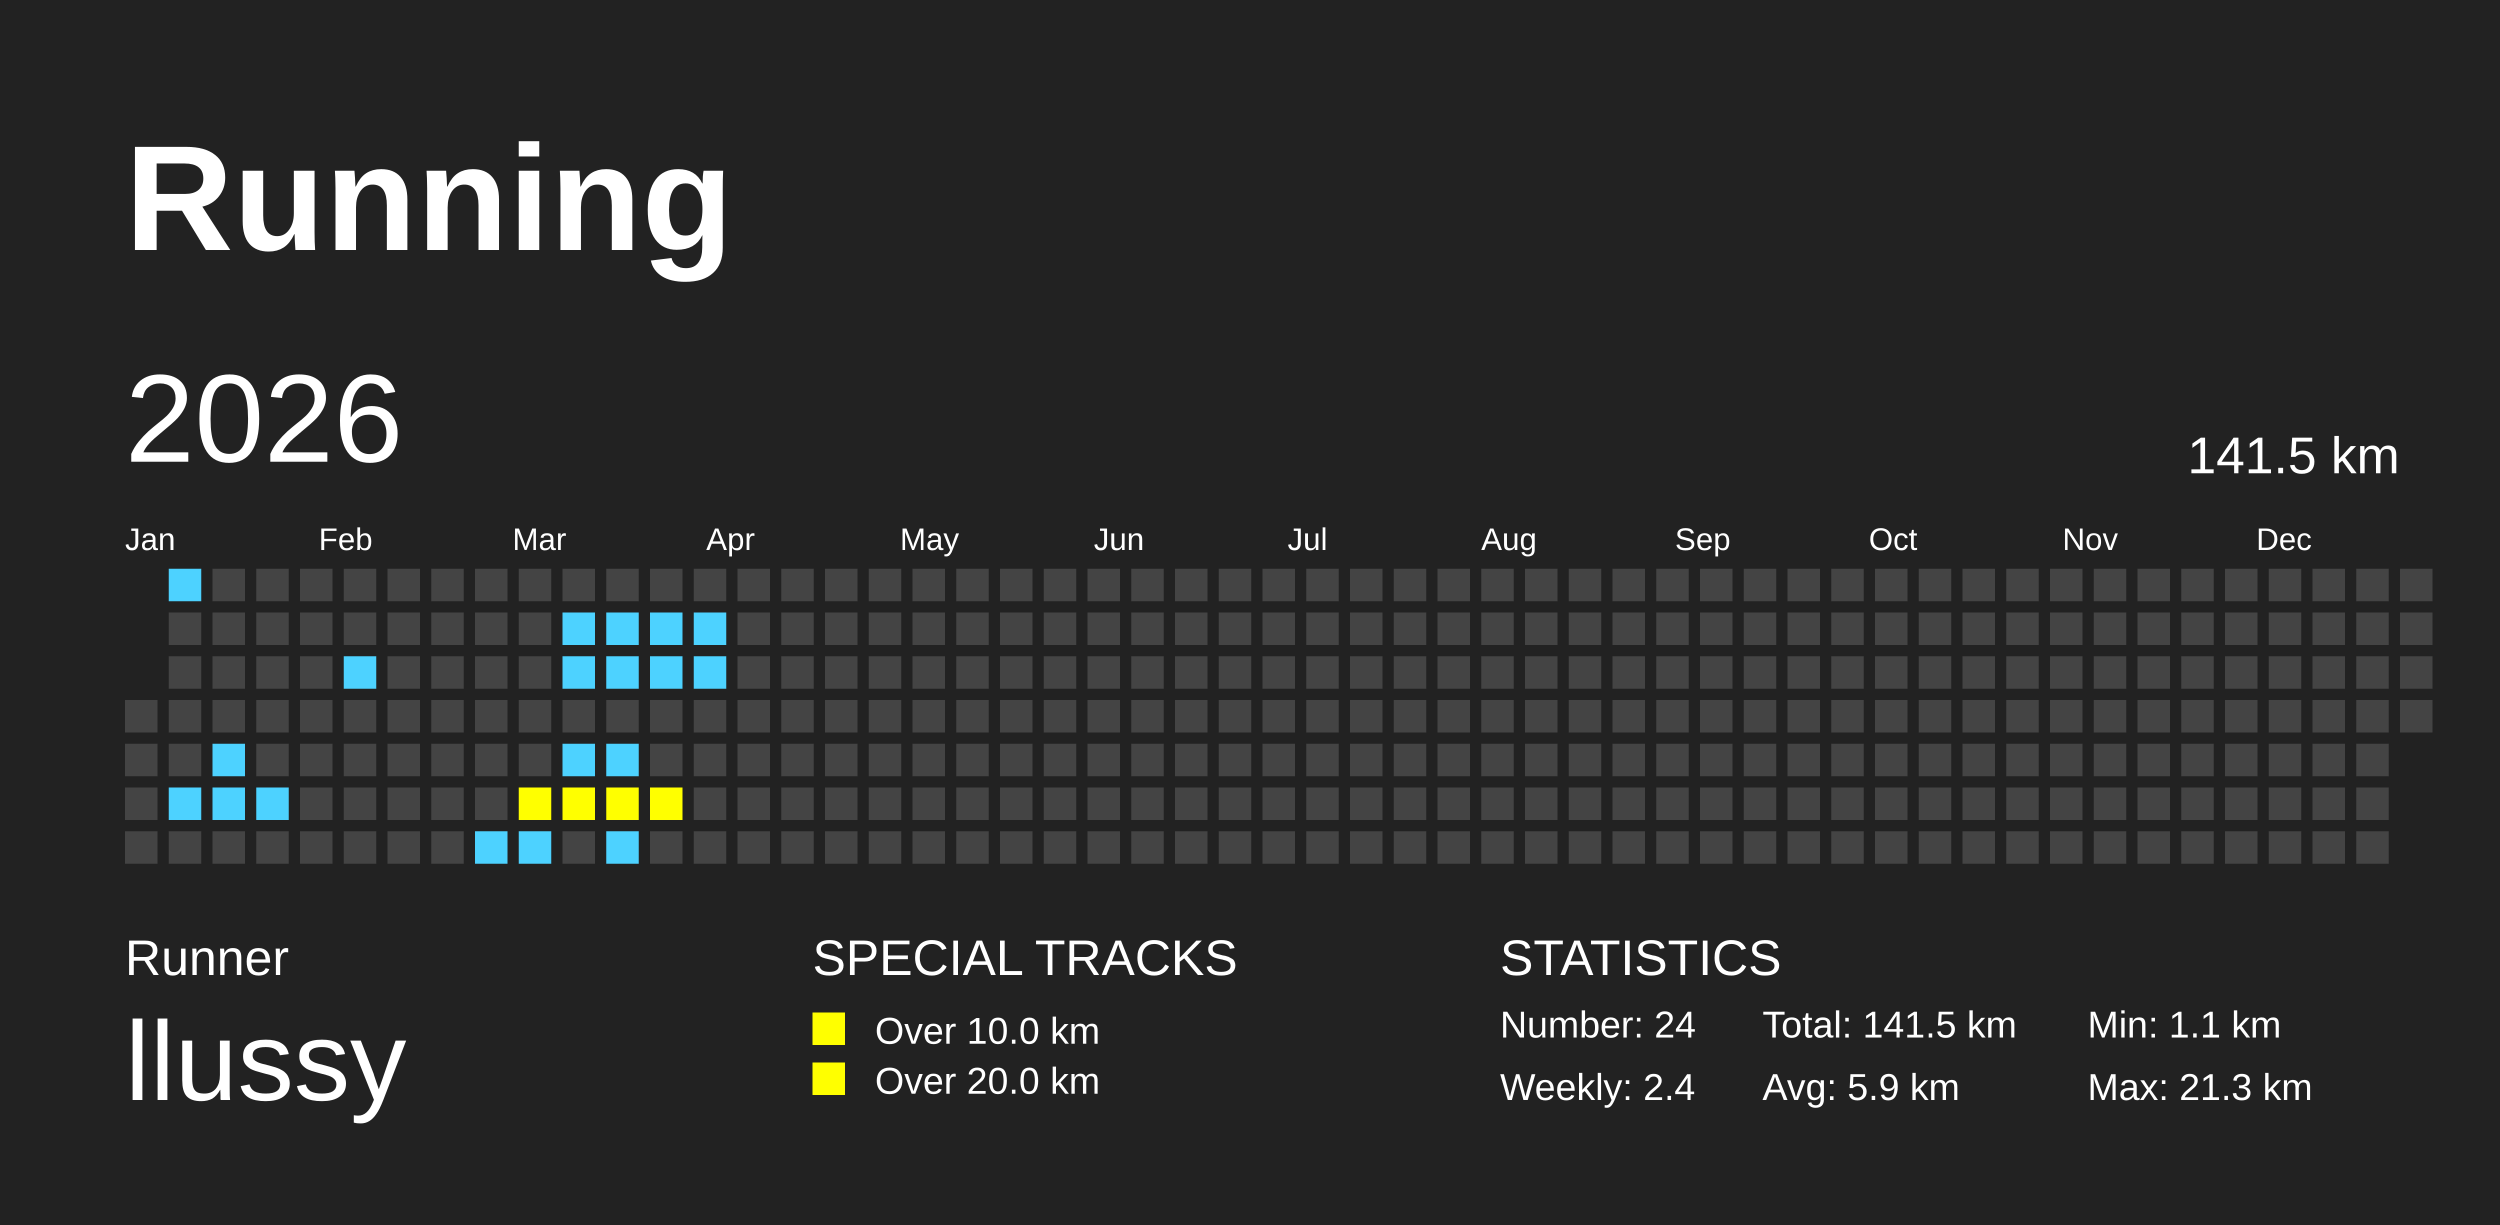
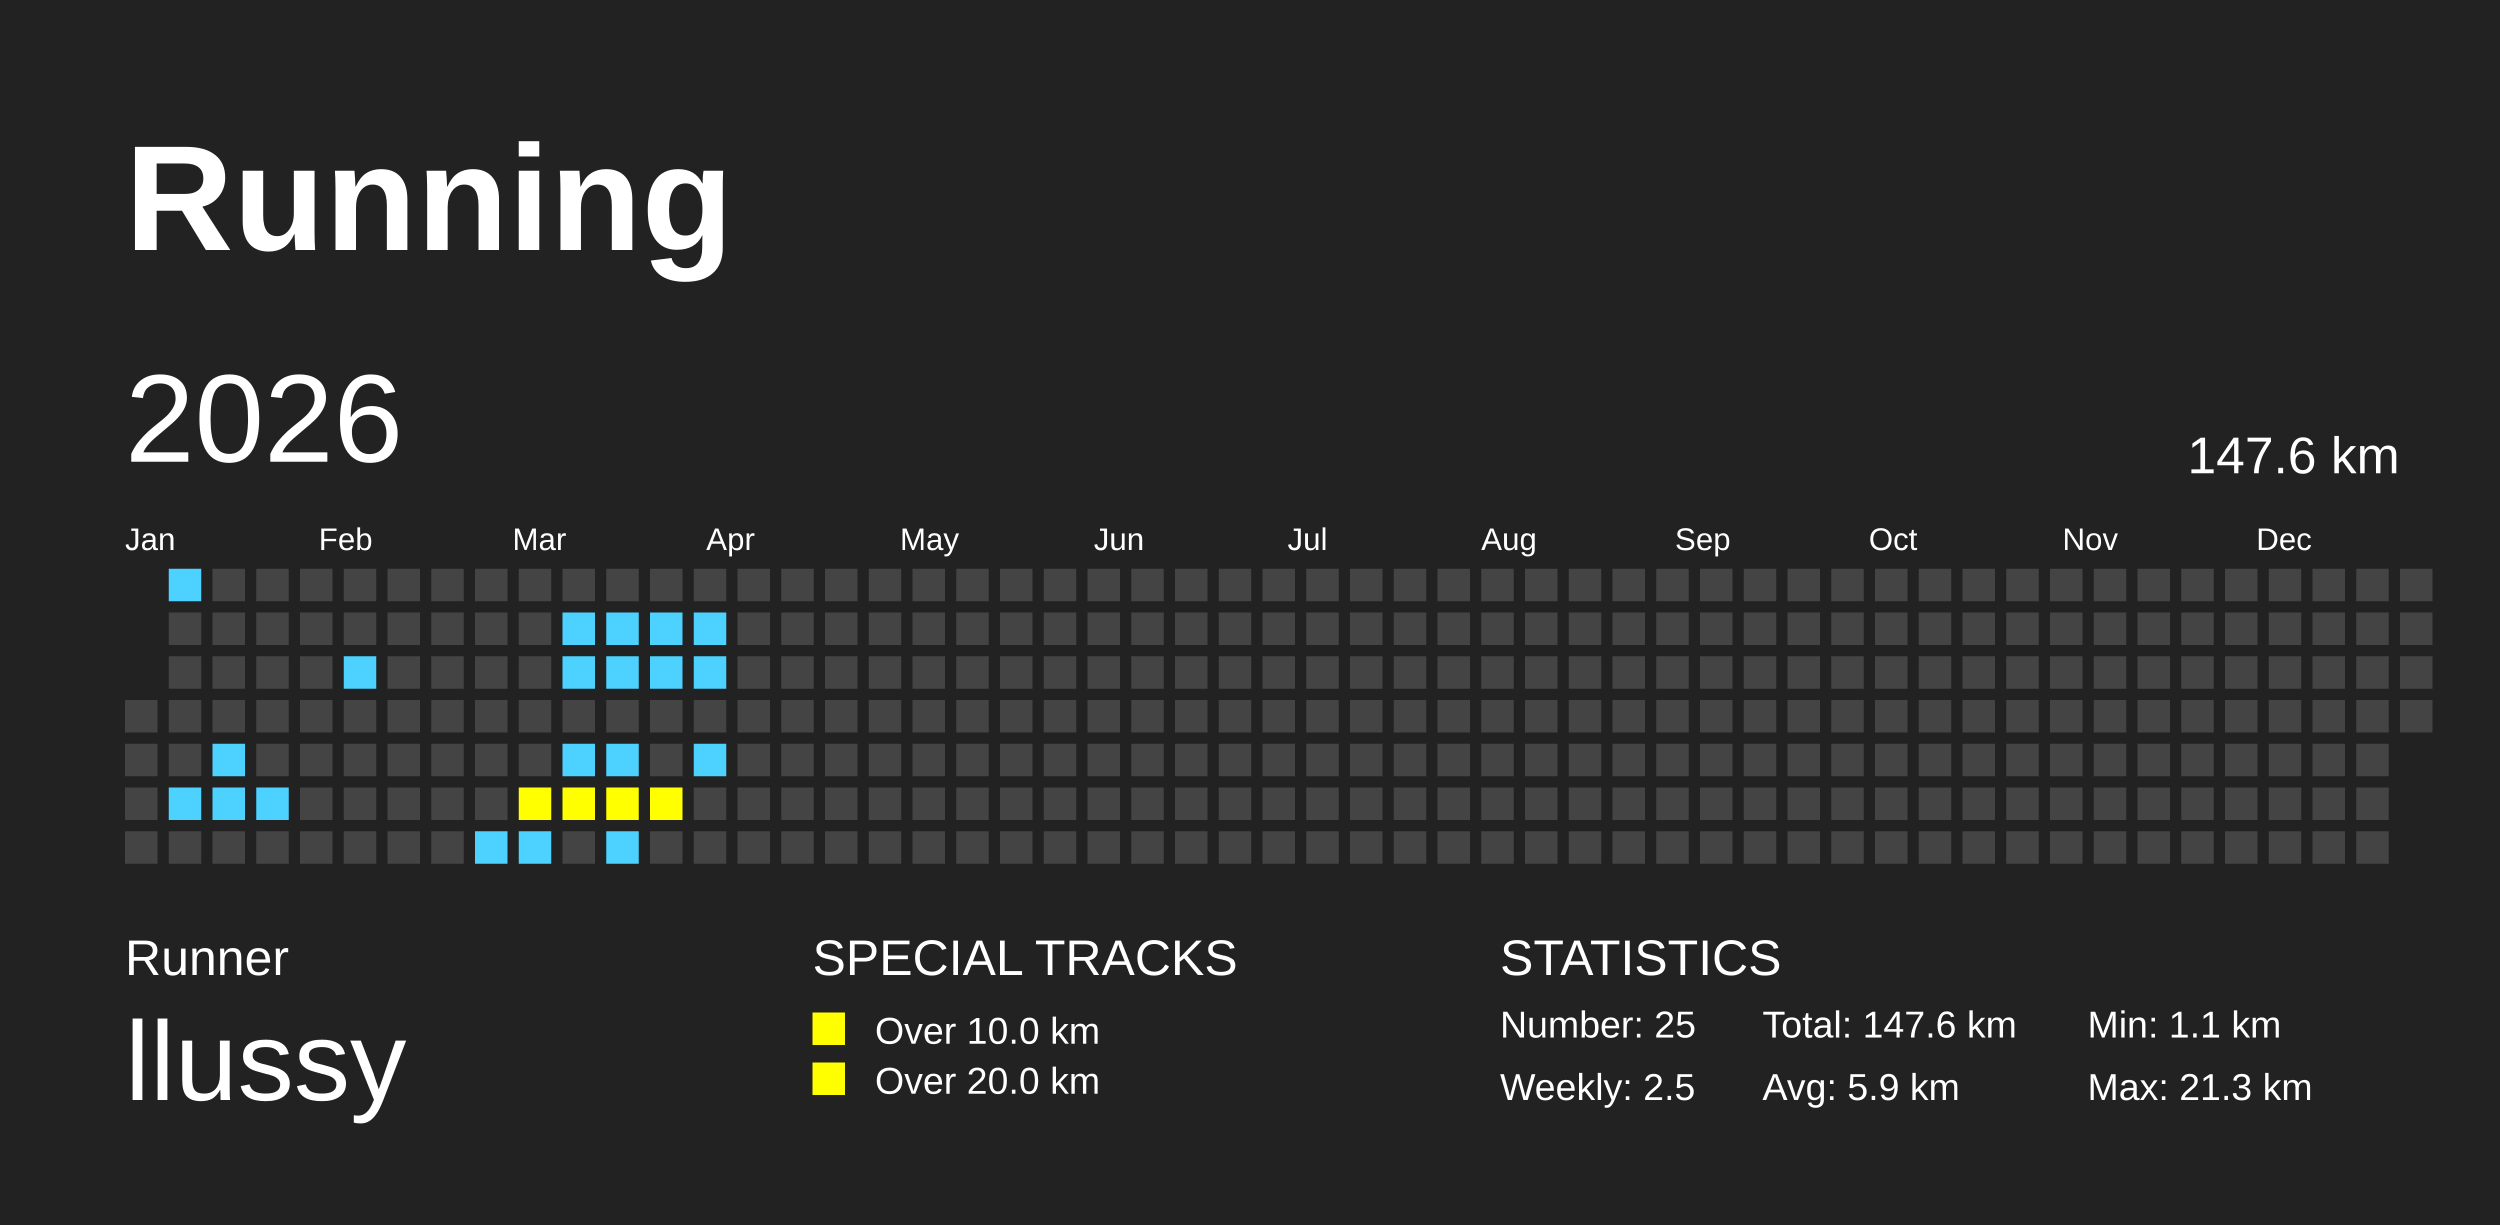
<svg xmlns="http://www.w3.org/2000/svg" baseProfile="full" height="98mm" version="1.1" viewBox="0,0,200,98" width="200mm">
  <defs />
  <rect fill="#222222" height="98" width="200" x="0" y="0" />
  <text fill="#FFFFFF" style="font-size:12px; font-family:Arial; font-weight:bold;" x="10" y="20">Running</text>
  <text fill="#FFFFFF" style="font-size:4px; font-family:Arial" x="10" y="78">Runner</text>
  <text fill="#FFFFFF" style="font-size:9px; font-family:Arial" x="10" y="88">llussy</text>
  <text fill="#FFFFFF" style="font-size:4px; font-family:Arial" x="65" y="78">SPECIAL TRACKS</text>
  <rect fill="#FFFF00" height="2.6" width="2.6" x="65" y="81" />
  <text fill="#FFFFFF" style="font-size:3px; font-family:Arial" x="70" y="83.5">Over 10.0 km</text>
  <rect fill="#FFFF00" height="2.6" width="2.6" x="65" y="85" />
  <text fill="#FFFFFF" style="font-size:3px; font-family:Arial" x="70" y="87.5">Over 20.0 km</text>
  <text fill="#FFFFFF" style="font-size:4px; font-family:Arial" x="120" y="78">STATISTICS</text>
-   <text fill="#FFFFFF" style="font-size:3px; font-family:Arial" x="120" y="83">Number: 24</text>
-   <text fill="#FFFFFF" style="font-size:3px; font-family:Arial" x="120" y="88">Weekly: 2.4</text>
-   <text fill="#FFFFFF" style="font-size:3px; font-family:Arial" x="141" y="83">Total: 141.5 km</text>
+   <text fill="#FFFFFF" style="font-size:3px; font-family:Arial" x="120" y="83">Number: 25</text>
+   <text fill="#FFFFFF" style="font-size:3px; font-family:Arial" x="120" y="88">Weekly: 2.5</text>
+   <text fill="#FFFFFF" style="font-size:3px; font-family:Arial" x="141" y="83">Total: 147.6 km</text>
  <text fill="#FFFFFF" style="font-size:3px; font-family:Arial" x="141" y="88">Avg: 5.9 km</text>
  <text fill="#FFFFFF" style="font-size:3px; font-family:Arial" x="167" y="83">Min: 1.1 km</text>
  <text fill="#FFFFFF" style="font-size:3px; font-family:Arial" x="167" y="88">Max: 21.3 km</text>
  <text dominant-baseline="hanging" fill="#FFFFFF" style="font-size:10.0px; font-family:Arial;" x="10" y="30">2026</text>
-   <text dominant-baseline="hanging" fill="#FFFFFF" style="font-size:4.125px; font-family:Arial;" x="175" y="35">141.5 km</text>
+   <text dominant-baseline="hanging" fill="#FFFFFF" style="font-size:4.125px; font-family:Arial;" x="175" y="35">147.6 km</text>
  <text fill="#FFFFFF" style="font-size:2.5px; font-family:Arial" x="10.0" y="44">Jan</text>
  <text fill="#FFFFFF" style="font-size:2.5px; font-family:Arial" x="25.5" y="44">Feb</text>
  <text fill="#FFFFFF" style="font-size:2.5px; font-family:Arial" x="41.0" y="44">Mar</text>
  <text fill="#FFFFFF" style="font-size:2.5px; font-family:Arial" x="56.5" y="44">Apr</text>
  <text fill="#FFFFFF" style="font-size:2.5px; font-family:Arial" x="72.0" y="44">May</text>
  <text fill="#FFFFFF" style="font-size:2.5px; font-family:Arial" x="87.5" y="44">Jun</text>
  <text fill="#FFFFFF" style="font-size:2.5px; font-family:Arial" x="103.0" y="44">Jul</text>
  <text fill="#FFFFFF" style="font-size:2.5px; font-family:Arial" x="118.5" y="44">Aug</text>
  <text fill="#FFFFFF" style="font-size:2.5px; font-family:Arial" x="134.0" y="44">Sep</text>
  <text fill="#FFFFFF" style="font-size:2.5px; font-family:Arial" x="149.5" y="44">Oct</text>
  <text fill="#FFFFFF" style="font-size:2.5px; font-family:Arial" x="165.0" y="44">Nov</text>
  <text fill="#FFFFFF" style="font-size:2.5px; font-family:Arial" x="180.5" y="44">Dec</text>
  <rect fill="#444444" height="2.6" width="2.6" x="10.0" y="56.0" />
  <rect fill="#444444" height="2.6" width="2.6" x="10.0" y="59.5" />
  <rect fill="#444444" height="2.6" width="2.6" x="10.0" y="63.0" />
  <rect fill="#444444" height="2.6" width="2.6" x="10.0" y="66.5" />
  <rect fill="#4dd2ff" height="2.6" width="2.6" x="13.5" y="45.5" />
  <rect fill="#444444" height="2.6" width="2.6" x="13.5" y="49.0" />
  <rect fill="#444444" height="2.6" width="2.6" x="13.5" y="52.5" />
  <rect fill="#444444" height="2.6" width="2.6" x="13.5" y="56.0" />
  <rect fill="#444444" height="2.6" width="2.6" x="13.5" y="59.5" />
  <rect fill="#4dd2ff" height="2.6" width="2.6" x="13.5" y="63.0" />
  <rect fill="#444444" height="2.6" width="2.6" x="13.5" y="66.5" />
  <rect fill="#444444" height="2.6" width="2.6" x="17.0" y="45.5" />
  <rect fill="#444444" height="2.6" width="2.6" x="17.0" y="49.0" />
  <rect fill="#444444" height="2.6" width="2.6" x="17.0" y="52.5" />
  <rect fill="#444444" height="2.6" width="2.6" x="17.0" y="56.0" />
  <rect fill="#4dd2ff" height="2.6" width="2.6" x="17.0" y="59.5" />
  <rect fill="#4dd2ff" height="2.6" width="2.6" x="17.0" y="63.0" />
  <rect fill="#444444" height="2.6" width="2.6" x="17.0" y="66.5" />
  <rect fill="#444444" height="2.6" width="2.6" x="20.5" y="45.5" />
  <rect fill="#444444" height="2.6" width="2.6" x="20.5" y="49.0" />
  <rect fill="#444444" height="2.6" width="2.6" x="20.5" y="52.5" />
  <rect fill="#444444" height="2.6" width="2.6" x="20.5" y="56.0" />
  <rect fill="#444444" height="2.6" width="2.6" x="20.5" y="59.5" />
  <rect fill="#4dd2ff" height="2.6" width="2.6" x="20.5" y="63.0" />
  <rect fill="#444444" height="2.6" width="2.6" x="20.5" y="66.5" />
  <rect fill="#444444" height="2.6" width="2.6" x="24.0" y="45.5" />
  <rect fill="#444444" height="2.6" width="2.6" x="24.0" y="49.0" />
  <rect fill="#444444" height="2.6" width="2.6" x="24.0" y="52.5" />
  <rect fill="#444444" height="2.6" width="2.6" x="24.0" y="56.0" />
  <rect fill="#444444" height="2.6" width="2.6" x="24.0" y="59.5" />
  <rect fill="#444444" height="2.6" width="2.6" x="24.0" y="63.0" />
  <rect fill="#444444" height="2.6" width="2.6" x="24.0" y="66.5" />
  <rect fill="#444444" height="2.6" width="2.6" x="27.5" y="45.5" />
  <rect fill="#444444" height="2.6" width="2.6" x="27.5" y="49.0" />
  <rect fill="#4dd2ff" height="2.6" width="2.6" x="27.5" y="52.5" />
  <rect fill="#444444" height="2.6" width="2.6" x="27.5" y="56.0" />
  <rect fill="#444444" height="2.6" width="2.6" x="27.5" y="59.5" />
  <rect fill="#444444" height="2.6" width="2.6" x="27.5" y="63.0" />
  <rect fill="#444444" height="2.6" width="2.6" x="27.5" y="66.5" />
  <rect fill="#444444" height="2.6" width="2.6" x="31.0" y="45.5" />
  <rect fill="#444444" height="2.6" width="2.6" x="31.0" y="49.0" />
  <rect fill="#444444" height="2.6" width="2.6" x="31.0" y="52.5" />
  <rect fill="#444444" height="2.6" width="2.6" x="31.0" y="56.0" />
  <rect fill="#444444" height="2.6" width="2.6" x="31.0" y="59.5" />
  <rect fill="#444444" height="2.6" width="2.6" x="31.0" y="63.0" />
  <rect fill="#444444" height="2.6" width="2.6" x="31.0" y="66.5" />
  <rect fill="#444444" height="2.6" width="2.6" x="34.5" y="45.5" />
  <rect fill="#444444" height="2.6" width="2.6" x="34.5" y="49.0" />
  <rect fill="#444444" height="2.6" width="2.6" x="34.5" y="52.5" />
  <rect fill="#444444" height="2.6" width="2.6" x="34.5" y="56.0" />
  <rect fill="#444444" height="2.6" width="2.6" x="34.5" y="59.5" />
  <rect fill="#444444" height="2.6" width="2.6" x="34.5" y="63.0" />
  <rect fill="#444444" height="2.6" width="2.6" x="34.5" y="66.5" />
  <rect fill="#444444" height="2.6" width="2.6" x="38.0" y="45.5" />
  <rect fill="#444444" height="2.6" width="2.6" x="38.0" y="49.0" />
  <rect fill="#444444" height="2.6" width="2.6" x="38.0" y="52.5" />
  <rect fill="#444444" height="2.6" width="2.6" x="38.0" y="56.0" />
  <rect fill="#444444" height="2.6" width="2.6" x="38.0" y="59.5" />
  <rect fill="#444444" height="2.6" width="2.6" x="38.0" y="63.0" />
  <rect fill="#4dd2ff" height="2.6" width="2.6" x="38.0" y="66.5" />
  <rect fill="#444444" height="2.6" width="2.6" x="41.5" y="45.5" />
  <rect fill="#444444" height="2.6" width="2.6" x="41.5" y="49.0" />
  <rect fill="#444444" height="2.6" width="2.6" x="41.5" y="52.5" />
  <rect fill="#444444" height="2.6" width="2.6" x="41.5" y="56.0" />
  <rect fill="#444444" height="2.6" width="2.6" x="41.5" y="59.5" />
  <rect fill="#ffff00" height="2.6" width="2.6" x="41.5" y="63.0" />
  <rect fill="#4dd2ff" height="2.6" width="2.6" x="41.5" y="66.5" />
  <rect fill="#444444" height="2.6" width="2.6" x="45.0" y="45.5" />
  <rect fill="#4dd2ff" height="2.6" width="2.6" x="45.0" y="49.0" />
  <rect fill="#4dd2ff" height="2.6" width="2.6" x="45.0" y="52.5" />
  <rect fill="#444444" height="2.6" width="2.6" x="45.0" y="56.0" />
  <rect fill="#4dd2ff" height="2.6" width="2.6" x="45.0" y="59.5" />
  <rect fill="#ffff00" height="2.6" width="2.6" x="45.0" y="63.0" />
  <rect fill="#444444" height="2.6" width="2.6" x="45.0" y="66.5" />
  <rect fill="#444444" height="2.6" width="2.6" x="48.5" y="45.5" />
  <rect fill="#4dd2ff" height="2.6" width="2.6" x="48.5" y="49.0" />
  <rect fill="#4dd2ff" height="2.6" width="2.6" x="48.5" y="52.5" />
  <rect fill="#444444" height="2.6" width="2.6" x="48.5" y="56.0" />
  <rect fill="#4dd2ff" height="2.6" width="2.6" x="48.5" y="59.5" />
  <rect fill="#ffff00" height="2.6" width="2.6" x="48.5" y="63.0" />
  <rect fill="#4dd2ff" height="2.6" width="2.6" x="48.5" y="66.5" />
  <rect fill="#444444" height="2.6" width="2.6" x="52.0" y="45.5" />
  <rect fill="#4dd2ff" height="2.6" width="2.6" x="52.0" y="49.0" />
  <rect fill="#4dd2ff" height="2.6" width="2.6" x="52.0" y="52.5" />
  <rect fill="#444444" height="2.6" width="2.6" x="52.0" y="56.0" />
  <rect fill="#444444" height="2.6" width="2.6" x="52.0" y="59.5" />
  <rect fill="#FFFF00" height="2.6" width="2.6" x="52.0" y="63.0" />
  <rect fill="#444444" height="2.6" width="2.6" x="52.0" y="66.5" />
  <rect fill="#444444" height="2.6" width="2.6" x="55.5" y="45.5" />
  <rect fill="#4dd2ff" height="2.6" width="2.6" x="55.5" y="49.0" />
  <rect fill="#4dd2ff" height="2.6" width="2.6" x="55.5" y="52.5" />
  <rect fill="#444444" height="2.6" width="2.6" x="55.5" y="56.0" />
-   <rect fill="#444444" height="2.6" width="2.6" x="55.5" y="59.5" />
+   <rect fill="#4dd2ff" height="2.6" width="2.6" x="55.5" y="59.5" />
  <rect fill="#444444" height="2.6" width="2.6" x="55.5" y="63.0" />
  <rect fill="#444444" height="2.6" width="2.6" x="55.5" y="66.5" />
  <rect fill="#444444" height="2.6" width="2.6" x="59.0" y="45.5" />
  <rect fill="#444444" height="2.6" width="2.6" x="59.0" y="49.0" />
  <rect fill="#444444" height="2.6" width="2.6" x="59.0" y="52.5" />
  <rect fill="#444444" height="2.6" width="2.6" x="59.0" y="56.0" />
  <rect fill="#444444" height="2.6" width="2.6" x="59.0" y="59.5" />
  <rect fill="#444444" height="2.6" width="2.6" x="59.0" y="63.0" />
  <rect fill="#444444" height="2.6" width="2.6" x="59.0" y="66.5" />
  <rect fill="#444444" height="2.6" width="2.6" x="62.5" y="45.5" />
  <rect fill="#444444" height="2.6" width="2.6" x="62.5" y="49.0" />
  <rect fill="#444444" height="2.6" width="2.6" x="62.5" y="52.5" />
  <rect fill="#444444" height="2.6" width="2.6" x="62.5" y="56.0" />
  <rect fill="#444444" height="2.6" width="2.6" x="62.5" y="59.5" />
  <rect fill="#444444" height="2.6" width="2.6" x="62.5" y="63.0" />
  <rect fill="#444444" height="2.6" width="2.6" x="62.5" y="66.5" />
  <rect fill="#444444" height="2.6" width="2.6" x="66.0" y="45.5" />
  <rect fill="#444444" height="2.6" width="2.6" x="66.0" y="49.0" />
  <rect fill="#444444" height="2.6" width="2.6" x="66.0" y="52.5" />
  <rect fill="#444444" height="2.6" width="2.6" x="66.0" y="56.0" />
  <rect fill="#444444" height="2.6" width="2.6" x="66.0" y="59.5" />
  <rect fill="#444444" height="2.6" width="2.6" x="66.0" y="63.0" />
  <rect fill="#444444" height="2.6" width="2.6" x="66.0" y="66.5" />
  <rect fill="#444444" height="2.6" width="2.6" x="69.5" y="45.5" />
  <rect fill="#444444" height="2.6" width="2.6" x="69.5" y="49.0" />
  <rect fill="#444444" height="2.6" width="2.6" x="69.5" y="52.5" />
  <rect fill="#444444" height="2.6" width="2.6" x="69.5" y="56.0" />
  <rect fill="#444444" height="2.6" width="2.6" x="69.5" y="59.5" />
  <rect fill="#444444" height="2.6" width="2.6" x="69.5" y="63.0" />
  <rect fill="#444444" height="2.6" width="2.6" x="69.5" y="66.5" />
  <rect fill="#444444" height="2.6" width="2.6" x="73.0" y="45.5" />
  <rect fill="#444444" height="2.6" width="2.6" x="73.0" y="49.0" />
  <rect fill="#444444" height="2.6" width="2.6" x="73.0" y="52.5" />
  <rect fill="#444444" height="2.6" width="2.6" x="73.0" y="56.0" />
  <rect fill="#444444" height="2.6" width="2.6" x="73.0" y="59.5" />
  <rect fill="#444444" height="2.6" width="2.6" x="73.0" y="63.0" />
  <rect fill="#444444" height="2.6" width="2.6" x="73.0" y="66.5" />
  <rect fill="#444444" height="2.6" width="2.6" x="76.5" y="45.5" />
  <rect fill="#444444" height="2.6" width="2.6" x="76.5" y="49.0" />
  <rect fill="#444444" height="2.6" width="2.6" x="76.5" y="52.5" />
  <rect fill="#444444" height="2.6" width="2.6" x="76.5" y="56.0" />
  <rect fill="#444444" height="2.6" width="2.6" x="76.5" y="59.5" />
  <rect fill="#444444" height="2.6" width="2.6" x="76.5" y="63.0" />
  <rect fill="#444444" height="2.6" width="2.6" x="76.5" y="66.5" />
  <rect fill="#444444" height="2.6" width="2.6" x="80.0" y="45.5" />
  <rect fill="#444444" height="2.6" width="2.6" x="80.0" y="49.0" />
  <rect fill="#444444" height="2.6" width="2.6" x="80.0" y="52.5" />
  <rect fill="#444444" height="2.6" width="2.6" x="80.0" y="56.0" />
  <rect fill="#444444" height="2.6" width="2.6" x="80.0" y="59.5" />
  <rect fill="#444444" height="2.6" width="2.6" x="80.0" y="63.0" />
  <rect fill="#444444" height="2.6" width="2.6" x="80.0" y="66.5" />
  <rect fill="#444444" height="2.6" width="2.6" x="83.5" y="45.5" />
  <rect fill="#444444" height="2.6" width="2.6" x="83.5" y="49.0" />
  <rect fill="#444444" height="2.6" width="2.6" x="83.5" y="52.5" />
  <rect fill="#444444" height="2.6" width="2.6" x="83.5" y="56.0" />
  <rect fill="#444444" height="2.6" width="2.6" x="83.5" y="59.5" />
  <rect fill="#444444" height="2.6" width="2.6" x="83.5" y="63.0" />
  <rect fill="#444444" height="2.6" width="2.6" x="83.5" y="66.5" />
  <rect fill="#444444" height="2.6" width="2.6" x="87.0" y="45.5" />
  <rect fill="#444444" height="2.6" width="2.6" x="87.0" y="49.0" />
  <rect fill="#444444" height="2.6" width="2.6" x="87.0" y="52.5" />
  <rect fill="#444444" height="2.6" width="2.6" x="87.0" y="56.0" />
  <rect fill="#444444" height="2.6" width="2.6" x="87.0" y="59.5" />
  <rect fill="#444444" height="2.6" width="2.6" x="87.0" y="63.0" />
  <rect fill="#444444" height="2.6" width="2.6" x="87.0" y="66.5" />
  <rect fill="#444444" height="2.6" width="2.6" x="90.5" y="45.5" />
  <rect fill="#444444" height="2.6" width="2.6" x="90.5" y="49.0" />
  <rect fill="#444444" height="2.6" width="2.6" x="90.5" y="52.5" />
  <rect fill="#444444" height="2.6" width="2.6" x="90.5" y="56.0" />
  <rect fill="#444444" height="2.6" width="2.6" x="90.5" y="59.5" />
  <rect fill="#444444" height="2.6" width="2.6" x="90.5" y="63.0" />
  <rect fill="#444444" height="2.6" width="2.6" x="90.5" y="66.5" />
  <rect fill="#444444" height="2.6" width="2.6" x="94.0" y="45.5" />
  <rect fill="#444444" height="2.6" width="2.6" x="94.0" y="49.0" />
  <rect fill="#444444" height="2.6" width="2.6" x="94.0" y="52.5" />
  <rect fill="#444444" height="2.6" width="2.6" x="94.0" y="56.0" />
  <rect fill="#444444" height="2.6" width="2.6" x="94.0" y="59.5" />
  <rect fill="#444444" height="2.6" width="2.6" x="94.0" y="63.0" />
  <rect fill="#444444" height="2.6" width="2.6" x="94.0" y="66.5" />
  <rect fill="#444444" height="2.6" width="2.6" x="97.5" y="45.5" />
  <rect fill="#444444" height="2.6" width="2.6" x="97.5" y="49.0" />
  <rect fill="#444444" height="2.6" width="2.6" x="97.5" y="52.5" />
  <rect fill="#444444" height="2.6" width="2.6" x="97.5" y="56.0" />
  <rect fill="#444444" height="2.6" width="2.6" x="97.5" y="59.5" />
  <rect fill="#444444" height="2.6" width="2.6" x="97.5" y="63.0" />
  <rect fill="#444444" height="2.6" width="2.6" x="97.5" y="66.5" />
  <rect fill="#444444" height="2.6" width="2.6" x="101.0" y="45.5" />
  <rect fill="#444444" height="2.6" width="2.6" x="101.0" y="49.0" />
  <rect fill="#444444" height="2.6" width="2.6" x="101.0" y="52.5" />
  <rect fill="#444444" height="2.6" width="2.6" x="101.0" y="56.0" />
  <rect fill="#444444" height="2.6" width="2.6" x="101.0" y="59.5" />
  <rect fill="#444444" height="2.6" width="2.6" x="101.0" y="63.0" />
  <rect fill="#444444" height="2.6" width="2.6" x="101.0" y="66.5" />
  <rect fill="#444444" height="2.6" width="2.6" x="104.5" y="45.5" />
  <rect fill="#444444" height="2.6" width="2.6" x="104.5" y="49.0" />
  <rect fill="#444444" height="2.6" width="2.6" x="104.5" y="52.5" />
  <rect fill="#444444" height="2.6" width="2.6" x="104.5" y="56.0" />
  <rect fill="#444444" height="2.6" width="2.6" x="104.5" y="59.5" />
  <rect fill="#444444" height="2.6" width="2.6" x="104.5" y="63.0" />
  <rect fill="#444444" height="2.6" width="2.6" x="104.5" y="66.5" />
  <rect fill="#444444" height="2.6" width="2.6" x="108.0" y="45.5" />
  <rect fill="#444444" height="2.6" width="2.6" x="108.0" y="49.0" />
  <rect fill="#444444" height="2.6" width="2.6" x="108.0" y="52.5" />
  <rect fill="#444444" height="2.6" width="2.6" x="108.0" y="56.0" />
  <rect fill="#444444" height="2.6" width="2.6" x="108.0" y="59.5" />
  <rect fill="#444444" height="2.6" width="2.6" x="108.0" y="63.0" />
  <rect fill="#444444" height="2.6" width="2.6" x="108.0" y="66.5" />
  <rect fill="#444444" height="2.6" width="2.6" x="111.5" y="45.5" />
  <rect fill="#444444" height="2.6" width="2.6" x="111.5" y="49.0" />
  <rect fill="#444444" height="2.6" width="2.6" x="111.5" y="52.5" />
  <rect fill="#444444" height="2.6" width="2.6" x="111.5" y="56.0" />
  <rect fill="#444444" height="2.6" width="2.6" x="111.5" y="59.5" />
  <rect fill="#444444" height="2.6" width="2.6" x="111.5" y="63.0" />
  <rect fill="#444444" height="2.6" width="2.6" x="111.5" y="66.5" />
  <rect fill="#444444" height="2.6" width="2.6" x="115.0" y="45.5" />
  <rect fill="#444444" height="2.6" width="2.6" x="115.0" y="49.0" />
  <rect fill="#444444" height="2.6" width="2.6" x="115.0" y="52.5" />
  <rect fill="#444444" height="2.6" width="2.6" x="115.0" y="56.0" />
  <rect fill="#444444" height="2.6" width="2.6" x="115.0" y="59.5" />
  <rect fill="#444444" height="2.6" width="2.6" x="115.0" y="63.0" />
  <rect fill="#444444" height="2.6" width="2.6" x="115.0" y="66.5" />
  <rect fill="#444444" height="2.6" width="2.6" x="118.5" y="45.5" />
  <rect fill="#444444" height="2.6" width="2.6" x="118.5" y="49.0" />
  <rect fill="#444444" height="2.6" width="2.6" x="118.5" y="52.5" />
  <rect fill="#444444" height="2.6" width="2.6" x="118.5" y="56.0" />
  <rect fill="#444444" height="2.6" width="2.6" x="118.5" y="59.5" />
  <rect fill="#444444" height="2.6" width="2.6" x="118.5" y="63.0" />
  <rect fill="#444444" height="2.6" width="2.6" x="118.5" y="66.5" />
  <rect fill="#444444" height="2.6" width="2.6" x="122.0" y="45.5" />
  <rect fill="#444444" height="2.6" width="2.6" x="122.0" y="49.0" />
  <rect fill="#444444" height="2.6" width="2.6" x="122.0" y="52.5" />
  <rect fill="#444444" height="2.6" width="2.6" x="122.0" y="56.0" />
  <rect fill="#444444" height="2.6" width="2.6" x="122.0" y="59.5" />
  <rect fill="#444444" height="2.6" width="2.6" x="122.0" y="63.0" />
  <rect fill="#444444" height="2.6" width="2.6" x="122.0" y="66.5" />
  <rect fill="#444444" height="2.6" width="2.6" x="125.5" y="45.5" />
  <rect fill="#444444" height="2.6" width="2.6" x="125.5" y="49.0" />
  <rect fill="#444444" height="2.6" width="2.6" x="125.5" y="52.5" />
  <rect fill="#444444" height="2.6" width="2.6" x="125.5" y="56.0" />
  <rect fill="#444444" height="2.6" width="2.6" x="125.5" y="59.5" />
  <rect fill="#444444" height="2.6" width="2.6" x="125.5" y="63.0" />
  <rect fill="#444444" height="2.6" width="2.6" x="125.5" y="66.5" />
  <rect fill="#444444" height="2.6" width="2.6" x="129.0" y="45.5" />
  <rect fill="#444444" height="2.6" width="2.6" x="129.0" y="49.0" />
  <rect fill="#444444" height="2.6" width="2.6" x="129.0" y="52.5" />
  <rect fill="#444444" height="2.6" width="2.6" x="129.0" y="56.0" />
  <rect fill="#444444" height="2.6" width="2.6" x="129.0" y="59.5" />
  <rect fill="#444444" height="2.6" width="2.6" x="129.0" y="63.0" />
  <rect fill="#444444" height="2.6" width="2.6" x="129.0" y="66.5" />
  <rect fill="#444444" height="2.6" width="2.6" x="132.5" y="45.5" />
  <rect fill="#444444" height="2.6" width="2.6" x="132.5" y="49.0" />
  <rect fill="#444444" height="2.6" width="2.6" x="132.5" y="52.5" />
  <rect fill="#444444" height="2.6" width="2.6" x="132.5" y="56.0" />
  <rect fill="#444444" height="2.6" width="2.6" x="132.5" y="59.5" />
  <rect fill="#444444" height="2.6" width="2.6" x="132.5" y="63.0" />
  <rect fill="#444444" height="2.6" width="2.6" x="132.5" y="66.5" />
  <rect fill="#444444" height="2.6" width="2.6" x="136.0" y="45.5" />
  <rect fill="#444444" height="2.6" width="2.6" x="136.0" y="49.0" />
  <rect fill="#444444" height="2.6" width="2.6" x="136.0" y="52.5" />
  <rect fill="#444444" height="2.6" width="2.6" x="136.0" y="56.0" />
  <rect fill="#444444" height="2.6" width="2.6" x="136.0" y="59.5" />
  <rect fill="#444444" height="2.6" width="2.6" x="136.0" y="63.0" />
  <rect fill="#444444" height="2.6" width="2.6" x="136.0" y="66.5" />
  <rect fill="#444444" height="2.6" width="2.6" x="139.5" y="45.5" />
  <rect fill="#444444" height="2.6" width="2.6" x="139.5" y="49.0" />
  <rect fill="#444444" height="2.6" width="2.6" x="139.5" y="52.5" />
  <rect fill="#444444" height="2.6" width="2.6" x="139.5" y="56.0" />
  <rect fill="#444444" height="2.6" width="2.6" x="139.5" y="59.5" />
  <rect fill="#444444" height="2.6" width="2.6" x="139.5" y="63.0" />
  <rect fill="#444444" height="2.6" width="2.6" x="139.5" y="66.5" />
  <rect fill="#444444" height="2.6" width="2.6" x="143.0" y="45.5" />
  <rect fill="#444444" height="2.6" width="2.6" x="143.0" y="49.0" />
  <rect fill="#444444" height="2.6" width="2.6" x="143.0" y="52.5" />
  <rect fill="#444444" height="2.6" width="2.6" x="143.0" y="56.0" />
  <rect fill="#444444" height="2.6" width="2.6" x="143.0" y="59.5" />
  <rect fill="#444444" height="2.6" width="2.6" x="143.0" y="63.0" />
  <rect fill="#444444" height="2.6" width="2.6" x="143.0" y="66.5" />
  <rect fill="#444444" height="2.6" width="2.6" x="146.5" y="45.5" />
  <rect fill="#444444" height="2.6" width="2.6" x="146.5" y="49.0" />
  <rect fill="#444444" height="2.6" width="2.6" x="146.5" y="52.5" />
  <rect fill="#444444" height="2.6" width="2.6" x="146.5" y="56.0" />
  <rect fill="#444444" height="2.6" width="2.6" x="146.5" y="59.5" />
  <rect fill="#444444" height="2.6" width="2.6" x="146.5" y="63.0" />
  <rect fill="#444444" height="2.6" width="2.6" x="146.5" y="66.5" />
  <rect fill="#444444" height="2.6" width="2.6" x="150.0" y="45.5" />
  <rect fill="#444444" height="2.6" width="2.6" x="150.0" y="49.0" />
  <rect fill="#444444" height="2.6" width="2.6" x="150.0" y="52.5" />
  <rect fill="#444444" height="2.6" width="2.6" x="150.0" y="56.0" />
  <rect fill="#444444" height="2.6" width="2.6" x="150.0" y="59.5" />
  <rect fill="#444444" height="2.6" width="2.6" x="150.0" y="63.0" />
  <rect fill="#444444" height="2.6" width="2.6" x="150.0" y="66.5" />
  <rect fill="#444444" height="2.6" width="2.6" x="153.5" y="45.5" />
  <rect fill="#444444" height="2.6" width="2.6" x="153.5" y="49.0" />
  <rect fill="#444444" height="2.6" width="2.6" x="153.5" y="52.5" />
  <rect fill="#444444" height="2.6" width="2.6" x="153.5" y="56.0" />
  <rect fill="#444444" height="2.6" width="2.6" x="153.5" y="59.5" />
  <rect fill="#444444" height="2.6" width="2.6" x="153.5" y="63.0" />
  <rect fill="#444444" height="2.6" width="2.6" x="153.5" y="66.5" />
  <rect fill="#444444" height="2.6" width="2.6" x="157.0" y="45.5" />
  <rect fill="#444444" height="2.6" width="2.6" x="157.0" y="49.0" />
  <rect fill="#444444" height="2.6" width="2.6" x="157.0" y="52.5" />
  <rect fill="#444444" height="2.6" width="2.6" x="157.0" y="56.0" />
  <rect fill="#444444" height="2.6" width="2.6" x="157.0" y="59.5" />
  <rect fill="#444444" height="2.6" width="2.6" x="157.0" y="63.0" />
  <rect fill="#444444" height="2.6" width="2.6" x="157.0" y="66.5" />
  <rect fill="#444444" height="2.6" width="2.6" x="160.5" y="45.5" />
  <rect fill="#444444" height="2.6" width="2.6" x="160.5" y="49.0" />
  <rect fill="#444444" height="2.6" width="2.6" x="160.5" y="52.5" />
  <rect fill="#444444" height="2.6" width="2.6" x="160.5" y="56.0" />
  <rect fill="#444444" height="2.6" width="2.6" x="160.5" y="59.5" />
  <rect fill="#444444" height="2.6" width="2.6" x="160.5" y="63.0" />
  <rect fill="#444444" height="2.6" width="2.6" x="160.5" y="66.5" />
  <rect fill="#444444" height="2.6" width="2.6" x="164.0" y="45.5" />
  <rect fill="#444444" height="2.6" width="2.6" x="164.0" y="49.0" />
  <rect fill="#444444" height="2.6" width="2.6" x="164.0" y="52.5" />
  <rect fill="#444444" height="2.6" width="2.6" x="164.0" y="56.0" />
  <rect fill="#444444" height="2.6" width="2.6" x="164.0" y="59.5" />
  <rect fill="#444444" height="2.6" width="2.6" x="164.0" y="63.0" />
  <rect fill="#444444" height="2.6" width="2.6" x="164.0" y="66.5" />
  <rect fill="#444444" height="2.6" width="2.6" x="167.5" y="45.5" />
  <rect fill="#444444" height="2.6" width="2.6" x="167.5" y="49.0" />
  <rect fill="#444444" height="2.6" width="2.6" x="167.5" y="52.5" />
  <rect fill="#444444" height="2.6" width="2.6" x="167.5" y="56.0" />
  <rect fill="#444444" height="2.6" width="2.6" x="167.5" y="59.5" />
  <rect fill="#444444" height="2.6" width="2.6" x="167.5" y="63.0" />
  <rect fill="#444444" height="2.6" width="2.6" x="167.5" y="66.5" />
  <rect fill="#444444" height="2.6" width="2.6" x="171.0" y="45.5" />
  <rect fill="#444444" height="2.6" width="2.6" x="171.0" y="49.0" />
  <rect fill="#444444" height="2.6" width="2.6" x="171.0" y="52.5" />
  <rect fill="#444444" height="2.6" width="2.6" x="171.0" y="56.0" />
  <rect fill="#444444" height="2.6" width="2.6" x="171.0" y="59.5" />
  <rect fill="#444444" height="2.6" width="2.6" x="171.0" y="63.0" />
  <rect fill="#444444" height="2.6" width="2.6" x="171.0" y="66.5" />
  <rect fill="#444444" height="2.6" width="2.6" x="174.5" y="45.5" />
  <rect fill="#444444" height="2.6" width="2.6" x="174.5" y="49.0" />
  <rect fill="#444444" height="2.6" width="2.6" x="174.5" y="52.5" />
  <rect fill="#444444" height="2.6" width="2.6" x="174.5" y="56.0" />
  <rect fill="#444444" height="2.6" width="2.6" x="174.5" y="59.5" />
  <rect fill="#444444" height="2.6" width="2.6" x="174.5" y="63.0" />
  <rect fill="#444444" height="2.6" width="2.6" x="174.5" y="66.5" />
  <rect fill="#444444" height="2.6" width="2.6" x="178.0" y="45.5" />
  <rect fill="#444444" height="2.6" width="2.6" x="178.0" y="49.0" />
  <rect fill="#444444" height="2.6" width="2.6" x="178.0" y="52.5" />
  <rect fill="#444444" height="2.6" width="2.6" x="178.0" y="56.0" />
  <rect fill="#444444" height="2.6" width="2.6" x="178.0" y="59.5" />
  <rect fill="#444444" height="2.6" width="2.6" x="178.0" y="63.0" />
  <rect fill="#444444" height="2.6" width="2.6" x="178.0" y="66.5" />
  <rect fill="#444444" height="2.6" width="2.6" x="181.5" y="45.5" />
  <rect fill="#444444" height="2.6" width="2.6" x="181.5" y="49.0" />
  <rect fill="#444444" height="2.6" width="2.6" x="181.5" y="52.5" />
  <rect fill="#444444" height="2.6" width="2.6" x="181.5" y="56.0" />
  <rect fill="#444444" height="2.6" width="2.6" x="181.5" y="59.5" />
  <rect fill="#444444" height="2.6" width="2.6" x="181.5" y="63.0" />
  <rect fill="#444444" height="2.6" width="2.6" x="181.5" y="66.5" />
  <rect fill="#444444" height="2.6" width="2.6" x="185.0" y="45.5" />
  <rect fill="#444444" height="2.6" width="2.6" x="185.0" y="49.0" />
  <rect fill="#444444" height="2.6" width="2.6" x="185.0" y="52.5" />
  <rect fill="#444444" height="2.6" width="2.6" x="185.0" y="56.0" />
  <rect fill="#444444" height="2.6" width="2.6" x="185.0" y="59.5" />
  <rect fill="#444444" height="2.6" width="2.6" x="185.0" y="63.0" />
  <rect fill="#444444" height="2.6" width="2.6" x="185.0" y="66.5" />
  <rect fill="#444444" height="2.6" width="2.6" x="188.5" y="45.5" />
  <rect fill="#444444" height="2.6" width="2.6" x="188.5" y="49.0" />
  <rect fill="#444444" height="2.6" width="2.6" x="188.5" y="52.5" />
  <rect fill="#444444" height="2.6" width="2.6" x="188.5" y="56.0" />
  <rect fill="#444444" height="2.6" width="2.6" x="188.5" y="59.5" />
  <rect fill="#444444" height="2.6" width="2.6" x="188.5" y="63.0" />
  <rect fill="#444444" height="2.6" width="2.6" x="188.5" y="66.5" />
  <rect fill="#444444" height="2.6" width="2.6" x="192.0" y="45.5" />
  <rect fill="#444444" height="2.6" width="2.6" x="192.0" y="49.0" />
  <rect fill="#444444" height="2.6" width="2.6" x="192.0" y="52.5" />
  <rect fill="#444444" height="2.6" width="2.6" x="192.0" y="56.0" />
</svg>
